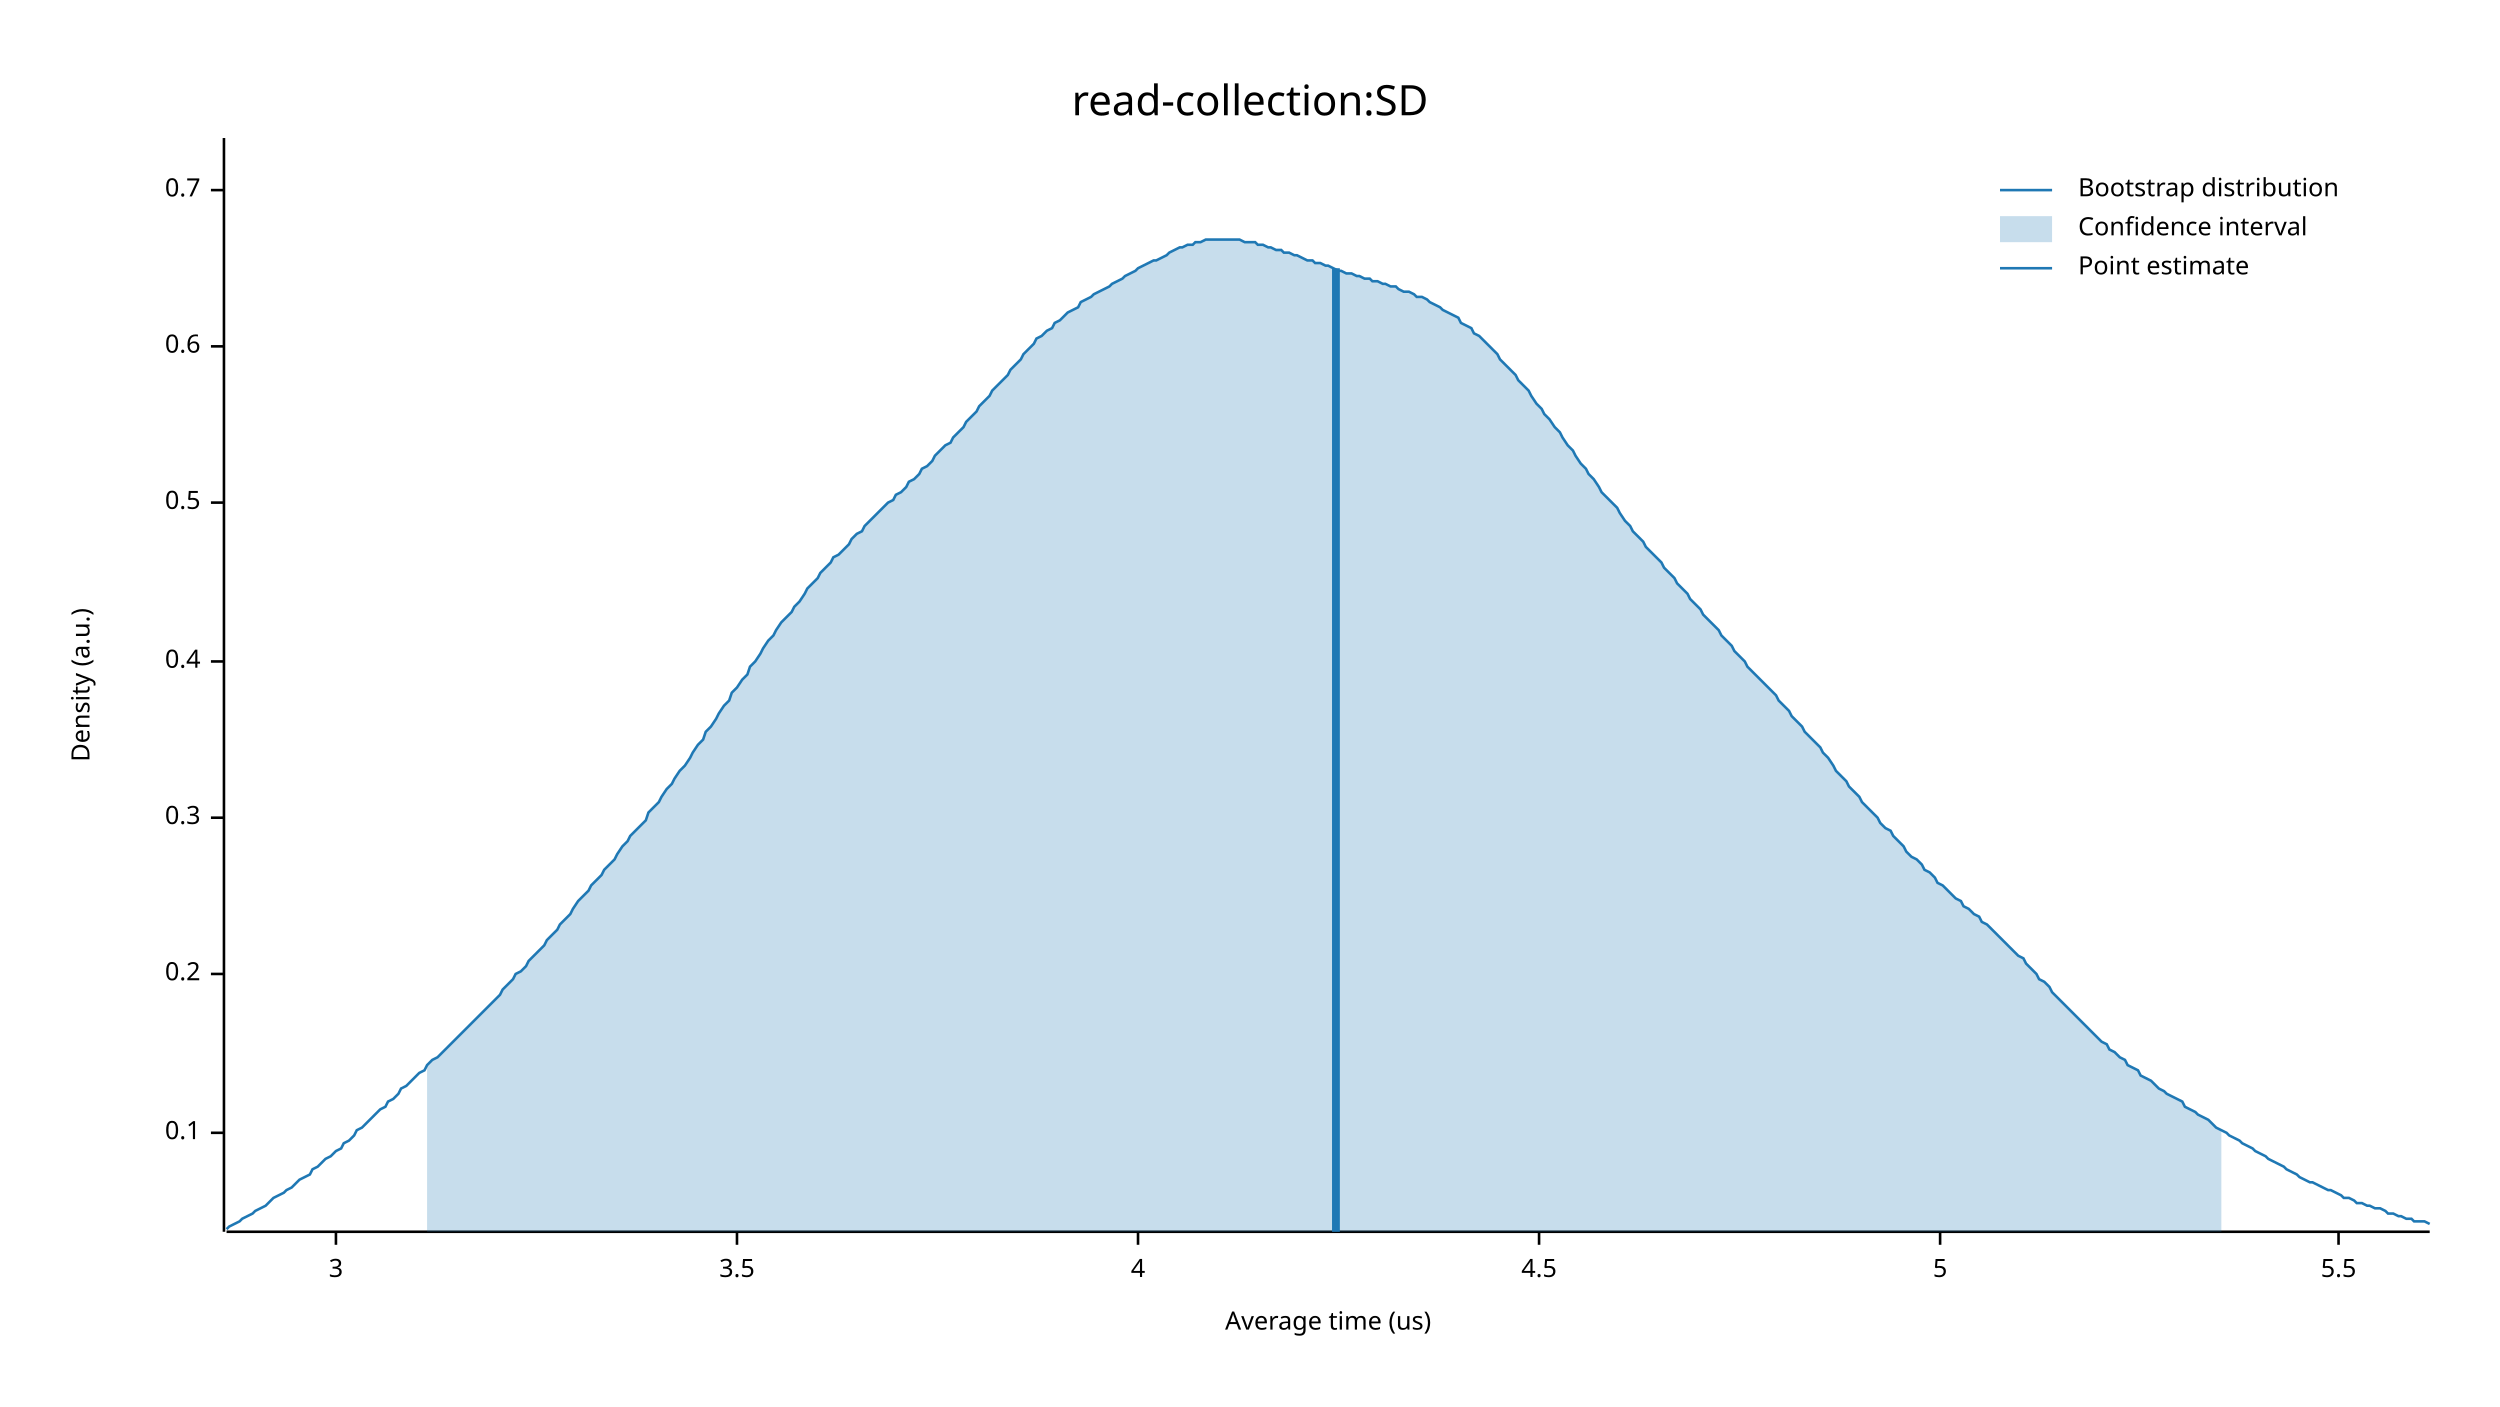
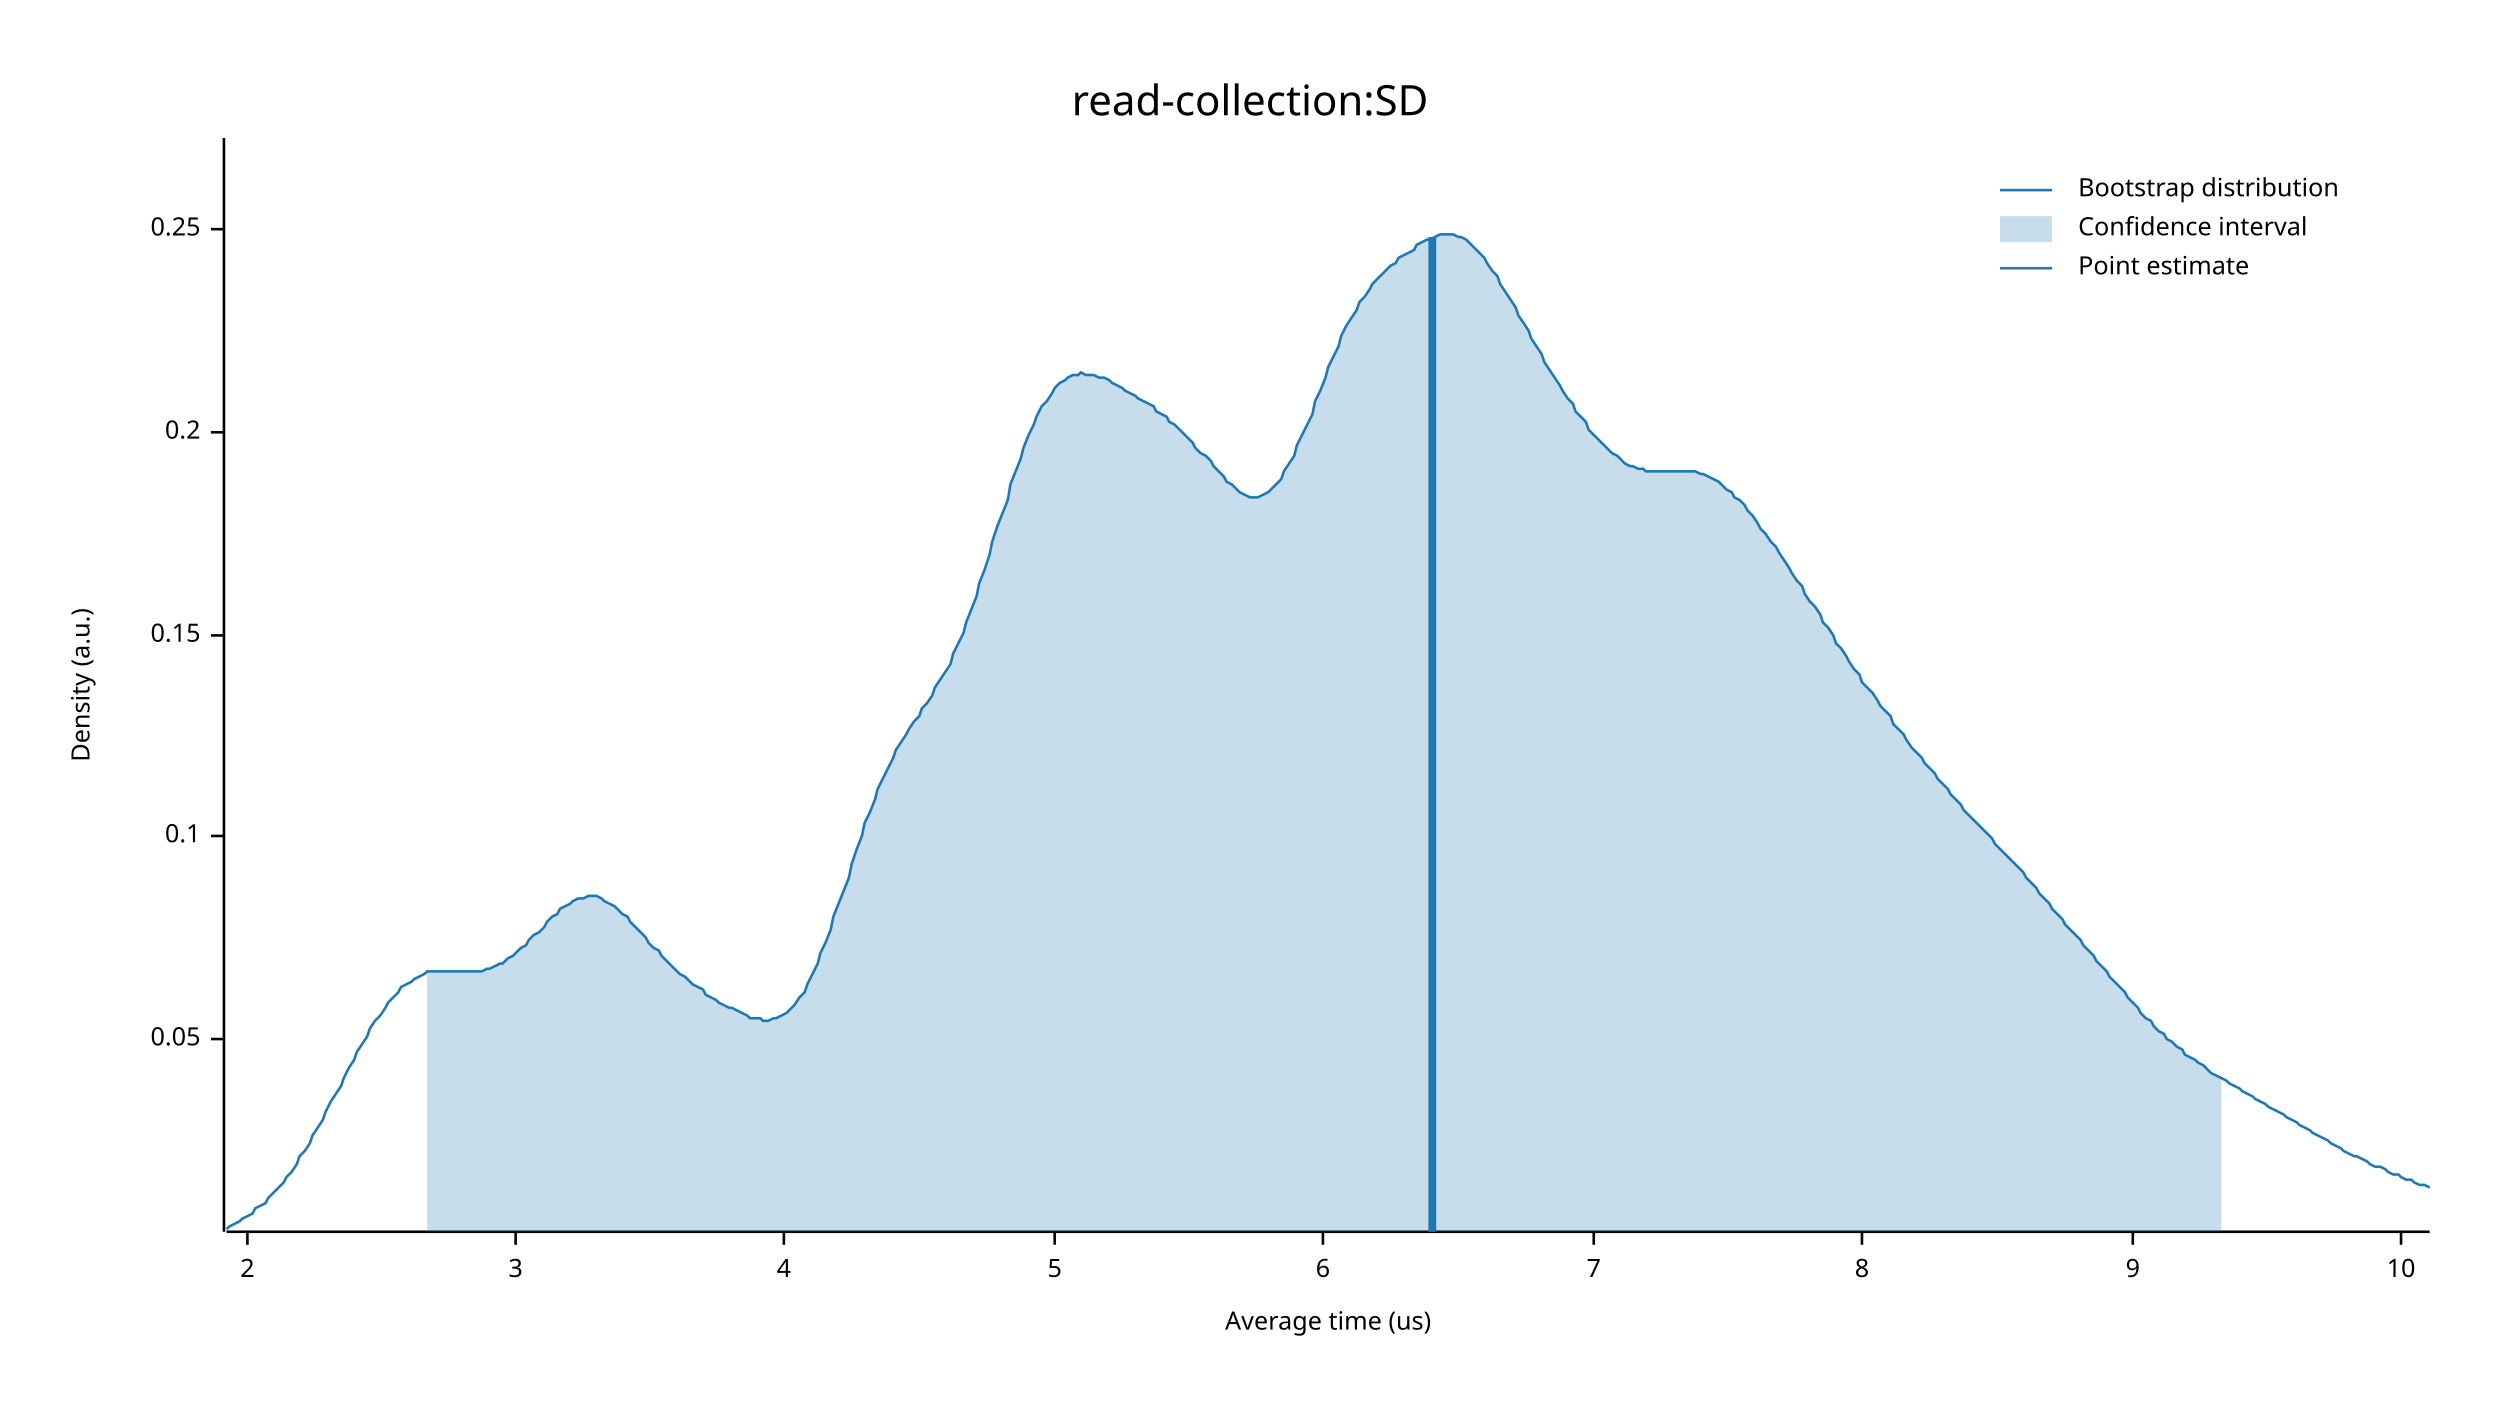
- <svg xmlns="http://www.w3.org/2000/svg" width="960" height="540" viewBox="0 0 960 540">
+ <svg xmlns="http://www.w3.org/2000/svg" style="background-color: white;" width="960" height="540" viewBox="0 0 960 540">
  <text x="480" y="32" dy="0.76em" text-anchor="middle" font-family="sans-serif" font-size="16.129" opacity="1" fill="#000000">
read-collection:SD
</text>
  <text x="27" y="263" dy="0.76em" text-anchor="middle" font-family="sans-serif" font-size="9.677" opacity="1" fill="#000000" transform="rotate(270, 27, 263)">
Density (a.u.)
</text>
  <text x="510" y="513" dy="-0.5ex" text-anchor="middle" font-family="sans-serif" font-size="9.677" opacity="1" fill="#000000">
Average time (us)
</text>
  <polyline fill="none" opacity="1" stroke="#000000" stroke-width="1" points="86,53 86,473 " />
-   <text x="77" y="435" dy="0.5ex" text-anchor="end" font-family="sans-serif" font-size="9.677" opacity="1" fill="#000000">
+   <text x="77" y="399" dy="0.5ex" text-anchor="end" font-family="sans-serif" font-size="9.677" opacity="1" fill="#000000">
+ 0.05
+ </text>
+   <polyline fill="none" opacity="1" stroke="#000000" stroke-width="1" points="81,399 86,399 " />
+   <text x="77" y="321" dy="0.5ex" text-anchor="end" font-family="sans-serif" font-size="9.677" opacity="1" fill="#000000">
0.1
</text>
-   <polyline fill="none" opacity="1" stroke="#000000" stroke-width="1" points="81,435 86,435 " />
-   <text x="77" y="374" dy="0.5ex" text-anchor="end" font-family="sans-serif" font-size="9.677" opacity="1" fill="#000000">
+   <polyline fill="none" opacity="1" stroke="#000000" stroke-width="1" points="81,321 86,321 " />
+   <text x="77" y="244" dy="0.5ex" text-anchor="end" font-family="sans-serif" font-size="9.677" opacity="1" fill="#000000">
+ 0.15
+ </text>
+   <polyline fill="none" opacity="1" stroke="#000000" stroke-width="1" points="81,244 86,244 " />
+   <text x="77" y="166" dy="0.5ex" text-anchor="end" font-family="sans-serif" font-size="9.677" opacity="1" fill="#000000">
0.2
</text>
-   <polyline fill="none" opacity="1" stroke="#000000" stroke-width="1" points="81,374 86,374 " />
-   <text x="77" y="314" dy="0.5ex" text-anchor="end" font-family="sans-serif" font-size="9.677" opacity="1" fill="#000000">
- 0.3
+   <polyline fill="none" opacity="1" stroke="#000000" stroke-width="1" points="81,166 86,166 " />
+   <text x="77" y="88" dy="0.5ex" text-anchor="end" font-family="sans-serif" font-size="9.677" opacity="1" fill="#000000">
+ 0.25
</text>
-   <polyline fill="none" opacity="1" stroke="#000000" stroke-width="1" points="81,314 86,314 " />
-   <text x="77" y="254" dy="0.5ex" text-anchor="end" font-family="sans-serif" font-size="9.677" opacity="1" fill="#000000">
- 0.4
+   <polyline fill="none" opacity="1" stroke="#000000" stroke-width="1" points="81,88 86,88 " />
+   <polyline fill="none" opacity="1" stroke="#000000" stroke-width="1" points="87,473 933,473 " />
+   <text x="95" y="483" dy="0.76em" text-anchor="middle" font-family="sans-serif" font-size="9.677" opacity="1" fill="#000000">
+ 2
</text>
-   <polyline fill="none" opacity="1" stroke="#000000" stroke-width="1" points="81,254 86,254 " />
-   <text x="77" y="193" dy="0.5ex" text-anchor="end" font-family="sans-serif" font-size="9.677" opacity="1" fill="#000000">
- 0.5
- </text>
-   <polyline fill="none" opacity="1" stroke="#000000" stroke-width="1" points="81,193 86,193 " />
-   <text x="77" y="133" dy="0.5ex" text-anchor="end" font-family="sans-serif" font-size="9.677" opacity="1" fill="#000000">
- 0.6
- </text>
-   <polyline fill="none" opacity="1" stroke="#000000" stroke-width="1" points="81,133 86,133 " />
-   <text x="77" y="73" dy="0.5ex" text-anchor="end" font-family="sans-serif" font-size="9.677" opacity="1" fill="#000000">
- 0.7
- </text>
-   <polyline fill="none" opacity="1" stroke="#000000" stroke-width="1" points="81,73 86,73 " />
-   <polyline fill="none" opacity="1" stroke="#000000" stroke-width="1" points="87,473 933,473 " />
-   <text x="129" y="483" dy="0.76em" text-anchor="middle" font-family="sans-serif" font-size="9.677" opacity="1" fill="#000000">
+   <polyline fill="none" opacity="1" stroke="#000000" stroke-width="1" points="95,473 95,478 " />
+   <text x="198" y="483" dy="0.76em" text-anchor="middle" font-family="sans-serif" font-size="9.677" opacity="1" fill="#000000">
3
</text>
-   <polyline fill="none" opacity="1" stroke="#000000" stroke-width="1" points="129,473 129,478 " />
-   <text x="283" y="483" dy="0.76em" text-anchor="middle" font-family="sans-serif" font-size="9.677" opacity="1" fill="#000000">
- 3.5
- </text>
-   <polyline fill="none" opacity="1" stroke="#000000" stroke-width="1" points="283,473 283,478 " />
-   <text x="437" y="483" dy="0.76em" text-anchor="middle" font-family="sans-serif" font-size="9.677" opacity="1" fill="#000000">
+   <polyline fill="none" opacity="1" stroke="#000000" stroke-width="1" points="198,473 198,478 " />
+   <text x="301" y="483" dy="0.76em" text-anchor="middle" font-family="sans-serif" font-size="9.677" opacity="1" fill="#000000">
4
</text>
-   <polyline fill="none" opacity="1" stroke="#000000" stroke-width="1" points="437,473 437,478 " />
-   <text x="591" y="483" dy="0.76em" text-anchor="middle" font-family="sans-serif" font-size="9.677" opacity="1" fill="#000000">
- 4.5
- </text>
-   <polyline fill="none" opacity="1" stroke="#000000" stroke-width="1" points="591,473 591,478 " />
-   <text x="745" y="483" dy="0.76em" text-anchor="middle" font-family="sans-serif" font-size="9.677" opacity="1" fill="#000000">
+   <polyline fill="none" opacity="1" stroke="#000000" stroke-width="1" points="301,473 301,478 " />
+   <text x="405" y="483" dy="0.76em" text-anchor="middle" font-family="sans-serif" font-size="9.677" opacity="1" fill="#000000">
5
</text>
-   <polyline fill="none" opacity="1" stroke="#000000" stroke-width="1" points="745,473 745,478 " />
-   <text x="898" y="483" dy="0.76em" text-anchor="middle" font-family="sans-serif" font-size="9.677" opacity="1" fill="#000000">
- 5.5
+   <polyline fill="none" opacity="1" stroke="#000000" stroke-width="1" points="405,473 405,478 " />
+   <text x="508" y="483" dy="0.76em" text-anchor="middle" font-family="sans-serif" font-size="9.677" opacity="1" fill="#000000">
+ 6
</text>
-   <polyline fill="none" opacity="1" stroke="#000000" stroke-width="1" points="898,473 898,478 " />
-   <polyline fill="none" opacity="1" stroke="#1F78B4" stroke-width="1" points="87,472 88,471 90,470 92,469 93,468 95,467 97,466 98,465 100,464 102,463 103,462 105,460 107,459 109,458 110,457 112,456 114,454 115,453 117,452 119,451 120,449 122,448 124,446 125,445 127,444 129,442 131,441 132,439 134,438 136,436 137,434 139,433 141,431 142,430 144,428 146,426 148,425 149,423 151,422 153,420 154,418 156,417 158,415 159,414 161,412 163,411 164,409 166,407 168,406 170,404 171,403 173,401 175,399 176,398 178,396 180,394 181,393 183,391 185,389 187,387 188,386 190,384 192,382 193,380 195,378 197,376 198,374 200,373 202,371 203,369 205,367 207,365 209,363 210,361 212,359 214,357 215,355 217,353 219,351 220,349 222,346 224,344 226,342 227,340 229,338 231,336 232,334 234,332 236,330 237,328 239,325 241,323 242,321 244,319 246,317 248,315 249,312 251,310 253,308 254,306 256,303 258,301 259,299 261,296 263,294 265,291 266,289 268,286 270,284 271,281 273,279 275,276 276,274 278,271 280,269 281,266 283,264 285,261 287,259 288,256 290,254 292,251 293,249 295,246 297,244 298,242 300,239 302,237 304,235 305,233 307,231 309,228 310,226 312,224 314,222 315,220 317,218 319,216 320,214 322,213 324,211 326,209 327,207 329,205 331,204 332,202 334,200 336,198 337,197 339,195 341,193 343,192 344,190 346,189 348,187 349,185 351,184 353,182 354,180 356,179 358,177 359,175 361,173 363,171 365,170 366,168 368,166 370,164 371,162 373,160 375,158 376,156 378,154 380,152 381,150 383,148 385,146 387,144 388,142 390,140 392,138 393,136 395,134 397,132 398,130 400,129 402,127 404,126 405,124 407,123 409,121 410,120 412,119 414,118 415,116 417,115 419,114 420,113 422,112 424,111 426,110 427,109 429,108 431,107 432,106 434,105 436,104 437,103 439,102 441,101 443,100 444,100 446,99 448,98 449,97 451,96 453,95 454,95 456,94 458,94 459,93 461,93 463,92 465,92 466,92 468,92 470,92 471,92 473,92 475,92 476,92 478,93 480,93 482,93 483,94 485,94 487,95 488,95 490,96 492,96 493,97 495,97 497,98 498,98 500,99 502,100 504,100 505,101 507,101 509,102 510,102 512,103 514,104 515,104 517,105 519,105 521,106 522,106 524,107 526,107 527,108 529,108 531,109 532,109 534,110 536,110 537,111 539,112 541,112 543,113 544,114 546,114 548,115 549,116 551,117 553,118 554,119 556,120 558,121 560,122 561,124 563,125 565,126 566,128 568,129 570,131 571,132 573,134 575,136 576,138 578,140 580,142 582,144 583,146 585,148 587,150 588,152 590,155 592,157 593,159 595,161 597,164 599,166 600,168 602,171 604,173 605,175 607,178 609,180 610,182 612,184 614,187 615,189 617,191 619,193 621,195 622,197 624,200 626,202 627,204 629,206 631,208 632,210 634,212 636,214 638,216 639,218 641,220 643,222 644,224 646,226 648,228 649,230 651,232 653,234 654,236 656,238 658,240 660,242 661,244 663,246 665,248 666,250 668,252 670,254 671,256 673,258 675,260 676,261 678,263 680,265 682,267 683,269 685,271 687,273 688,275 690,277 692,279 693,281 695,283 697,285 699,287 700,289 702,291 704,294 705,296 707,298 709,300 710,302 712,304 714,306 715,308 717,310 719,312 721,314 722,316 724,318 726,319 727,321 729,323 731,325 732,327 734,329 736,330 738,332 739,334 741,335 743,337 744,339 746,340 748,342 749,343 751,345 753,346 754,348 756,349 758,351 760,352 761,354 763,355 765,357 766,358 768,360 770,362 771,363 773,365 775,367 777,368 778,370 780,372 782,374 783,376 785,377 787,379 788,381 790,383 792,385 793,386 795,388 797,390 799,392 800,393 802,395 804,397 805,398 807,400 809,401 810,403 812,404 814,406 816,407 817,409 819,410 821,411 822,413 824,414 826,415 827,416 829,418 831,419 832,420 834,421 836,422 838,423 839,425 841,426 843,427 844,428 846,429 848,430 849,431 851,433 853,434 855,435 856,436 858,437 860,438 861,439 863,440 865,441 866,442 868,443 870,444 871,445 873,446 875,447 877,448 878,449 880,450 882,451 883,452 885,453 887,454 888,454 890,455 892,456 894,457 895,457 897,458 899,459 900,460 902,460 904,461 905,462 907,462 909,463 910,463 912,464 914,464 916,465 917,466 919,466 921,467 922,467 924,468 926,468 927,469 929,469 931,469 933,470 " />
-   <polygon opacity="0.25" fill="#1F78B4" points="164,409 166,407 168,406 170,404 171,403 173,401 175,399 176,398 178,396 180,394 181,393 183,391 185,389 187,387 188,386 190,384 192,382 193,380 195,378 197,376 198,374 200,373 202,371 203,369 205,367 207,365 209,363 210,361 212,359 214,357 215,355 217,353 219,351 220,349 222,346 224,344 226,342 227,340 229,338 231,336 232,334 234,332 236,330 237,328 239,325 241,323 242,321 244,319 246,317 248,315 249,312 251,310 253,308 254,306 256,303 258,301 259,299 261,296 263,294 265,291 266,289 268,286 270,284 271,281 273,279 275,276 276,274 278,271 280,269 281,266 283,264 285,261 287,259 288,256 290,254 292,251 293,249 295,246 297,244 298,242 300,239 302,237 304,235 305,233 307,231 309,228 310,226 312,224 314,222 315,220 317,218 319,216 320,214 322,213 324,211 326,209 327,207 329,205 331,204 332,202 334,200 336,198 337,197 339,195 341,193 343,192 344,190 346,189 348,187 349,185 351,184 353,182 354,180 356,179 358,177 359,175 361,173 363,171 365,170 366,168 368,166 370,164 371,162 373,160 375,158 376,156 378,154 380,152 381,150 383,148 385,146 387,144 388,142 390,140 392,138 393,136 395,134 397,132 398,130 400,129 402,127 404,126 405,124 407,123 409,121 410,120 412,119 414,118 415,116 417,115 419,114 420,113 422,112 424,111 426,110 427,109 429,108 431,107 432,106 434,105 436,104 437,103 439,102 441,101 443,100 444,100 446,99 448,98 449,97 451,96 453,95 454,95 456,94 458,94 459,93 461,93 463,92 465,92 466,92 468,92 470,92 471,92 473,92 475,92 476,92 478,93 480,93 482,93 483,94 485,94 487,95 488,95 490,96 492,96 493,97 495,97 497,98 498,98 500,99 502,100 504,100 505,101 507,101 509,102 510,102 512,103 514,104 515,104 517,105 519,105 521,106 522,106 524,107 526,107 527,108 529,108 531,109 532,109 534,110 536,110 537,111 539,112 541,112 543,113 544,114 546,114 548,115 549,116 551,117 553,118 554,119 556,120 558,121 560,122 561,124 563,125 565,126 566,128 568,129 570,131 571,132 573,134 575,136 576,138 578,140 580,142 582,144 583,146 585,148 587,150 588,152 590,155 592,157 593,159 595,161 597,164 599,166 600,168 602,171 604,173 605,175 607,178 609,180 610,182 612,184 614,187 615,189 617,191 619,193 621,195 622,197 624,200 626,202 627,204 629,206 631,208 632,210 634,212 636,214 638,216 639,218 641,220 643,222 644,224 646,226 648,228 649,230 651,232 653,234 654,236 656,238 658,240 660,242 661,244 663,246 665,248 666,250 668,252 670,254 671,256 673,258 675,260 676,261 678,263 680,265 682,267 683,269 685,271 687,273 688,275 690,277 692,279 693,281 695,283 697,285 699,287 700,289 702,291 704,294 705,296 707,298 709,300 710,302 712,304 714,306 715,308 717,310 719,312 721,314 722,316 724,318 726,319 727,321 729,323 731,325 732,327 734,329 736,330 738,332 739,334 741,335 743,337 744,339 746,340 748,342 749,343 751,345 753,346 754,348 756,349 758,351 760,352 761,354 763,355 765,357 766,358 768,360 770,362 771,363 773,365 775,367 777,368 778,370 780,372 782,374 783,376 785,377 787,379 788,381 790,383 792,385 793,386 795,388 797,390 799,392 800,393 802,395 804,397 805,398 807,400 809,401 810,403 812,404 814,406 816,407 817,409 819,410 821,411 822,413 824,414 826,415 827,416 829,418 831,419 832,420 834,421 836,422 838,423 839,425 841,426 843,427 844,428 846,429 848,430 849,431 851,433 853,434 853,473 164,473 " />
-   <polyline fill="none" opacity="1" stroke="#1F78B4" stroke-width="3" points="513,473 513,103 " />
+   <polyline fill="none" opacity="1" stroke="#000000" stroke-width="1" points="508,473 508,478 " />
+   <text x="612" y="483" dy="0.76em" text-anchor="middle" font-family="sans-serif" font-size="9.677" opacity="1" fill="#000000">
+ 7
+ </text>
+   <polyline fill="none" opacity="1" stroke="#000000" stroke-width="1" points="612,473 612,478 " />
+   <text x="715" y="483" dy="0.76em" text-anchor="middle" font-family="sans-serif" font-size="9.677" opacity="1" fill="#000000">
+ 8
+ </text>
+   <polyline fill="none" opacity="1" stroke="#000000" stroke-width="1" points="715,473 715,478 " />
+   <text x="819" y="483" dy="0.76em" text-anchor="middle" font-family="sans-serif" font-size="9.677" opacity="1" fill="#000000">
+ 9
+ </text>
+   <polyline fill="none" opacity="1" stroke="#000000" stroke-width="1" points="819,473 819,478 " />
+   <text x="922" y="483" dy="0.76em" text-anchor="middle" font-family="sans-serif" font-size="9.677" opacity="1" fill="#000000">
+ 10
+ </text>
+   <polyline fill="none" opacity="1" stroke="#000000" stroke-width="1" points="922,473 922,478 " />
+   <polyline fill="none" opacity="1" stroke="#1F78B4" stroke-width="1" points="87,472 88,471 90,470 92,469 93,468 95,467 97,466 98,464 100,463 102,462 103,460 105,458 107,456 109,454 110,452 112,450 114,447 115,444 117,442 119,439 120,436 122,433 124,430 125,427 127,423 129,420 131,417 132,414 134,410 136,407 137,404 139,401 141,398 142,395 144,392 146,390 148,387 149,385 151,383 153,381 154,379 156,378 158,377 159,376 161,375 163,374 164,373 166,373 168,373 170,373 171,373 173,373 175,373 176,373 178,373 180,373 181,373 183,373 185,373 187,372 188,372 190,371 192,370 193,370 195,368 197,367 198,366 200,364 202,363 203,361 205,359 207,358 209,356 210,354 212,352 214,351 215,349 217,348 219,347 220,346 222,345 224,345 226,344 227,344 229,344 231,345 232,346 234,347 236,348 237,349 239,351 241,352 242,354 244,356 246,358 248,360 249,362 251,364 253,365 254,367 256,369 258,371 259,372 261,374 263,375 265,377 266,378 268,379 270,380 271,382 273,383 275,384 276,385 278,386 280,387 281,387 283,388 285,389 287,390 288,391 290,391 292,391 293,392 295,392 297,391 298,391 300,390 302,389 304,387 305,386 307,383 309,381 310,378 312,374 314,370 315,366 317,362 319,357 320,352 322,347 324,342 326,337 327,332 329,326 331,321 332,316 334,312 336,307 337,303 339,299 341,295 343,291 344,288 346,285 348,282 349,280 351,277 353,275 354,272 356,270 358,267 359,264 361,261 363,258 365,255 366,251 368,247 370,243 371,239 373,234 375,229 376,224 378,219 380,213 381,208 383,202 385,197 387,192 388,186 390,181 392,176 393,172 395,167 397,163 398,160 400,156 402,154 404,151 405,149 407,147 409,146 410,145 412,144 414,144 415,143 417,144 419,144 420,144 422,145 424,145 426,146 427,147 429,148 431,149 432,150 434,151 436,152 437,153 439,154 441,155 443,156 444,158 446,159 448,160 449,162 451,163 453,165 454,166 456,168 458,170 459,172 461,174 463,175 465,177 466,179 468,181 470,183 471,185 473,186 475,188 476,189 478,190 480,191 482,191 483,191 485,190 487,189 488,188 490,186 492,184 493,181 495,178 497,175 498,171 500,167 502,163 504,159 505,154 507,150 509,145 510,141 512,137 514,133 515,129 517,125 519,122 521,119 522,116 524,114 526,111 527,109 529,107 531,105 532,104 534,102 536,101 537,99 539,98 541,97 543,96 544,94 546,93 548,92 549,92 551,91 553,90 554,90 556,90 558,90 560,91 561,91 563,92 565,94 566,95 568,97 570,99 571,101 573,104 575,106 576,109 578,112 580,115 582,118 583,121 585,124 587,127 588,130 590,133 592,136 593,139 595,142 597,145 599,148 600,150 602,153 604,155 605,158 607,160 609,162 610,165 612,167 614,169 615,170 617,172 619,174 621,175 622,176 624,178 626,179 627,179 629,180 631,180 632,181 634,181 636,181 638,181 639,181 641,181 643,181 644,181 646,181 648,181 649,181 651,181 653,182 654,182 656,183 658,184 660,185 661,186 663,188 665,189 666,191 668,192 670,194 671,196 673,198 675,201 676,203 678,205 680,208 682,210 683,212 685,215 687,218 688,220 690,223 692,225 693,228 695,231 697,233 699,236 700,239 702,241 704,244 705,247 707,249 709,252 710,254 712,257 714,259 715,262 717,264 719,266 721,269 722,271 724,273 726,275 727,278 729,280 731,282 732,284 734,287 736,289 738,291 739,293 741,295 743,297 744,299 746,301 748,303 749,305 751,307 753,309 754,311 756,313 758,315 760,317 761,318 763,320 765,322 766,324 768,326 770,328 771,329 773,331 775,333 777,335 778,337 780,339 782,341 783,343 785,345 787,347 788,349 790,351 792,353 793,355 795,357 797,359 799,361 800,363 802,365 804,367 805,369 807,371 809,373 810,375 812,377 814,379 816,381 817,383 819,385 821,387 822,389 824,391 826,392 827,394 829,396 831,397 832,399 834,400 836,402 838,403 839,405 841,406 843,407 844,408 846,409 848,411 849,412 851,413 853,414 855,415 856,416 858,417 860,418 861,419 863,420 865,421 866,422 868,423 870,424 871,425 873,426 875,427 877,428 878,429 880,430 882,431 883,432 885,433 887,434 888,435 890,436 892,437 894,438 895,439 897,440 899,441 900,442 902,443 904,444 905,444 907,445 909,446 910,447 912,448 914,448 916,449 917,450 919,451 921,451 922,452 924,453 926,453 927,454 929,455 931,455 933,456 " />
+   <polygon opacity="0.25" fill="#1F78B4" points="164,373 166,373 168,373 170,373 171,373 173,373 175,373 176,373 178,373 180,373 181,373 183,373 185,373 187,372 188,372 190,371 192,370 193,370 195,368 197,367 198,366 200,364 202,363 203,361 205,359 207,358 209,356 210,354 212,352 214,351 215,349 217,348 219,347 220,346 222,345 224,345 226,344 227,344 229,344 231,345 232,346 234,347 236,348 237,349 239,351 241,352 242,354 244,356 246,358 248,360 249,362 251,364 253,365 254,367 256,369 258,371 259,372 261,374 263,375 265,377 266,378 268,379 270,380 271,382 273,383 275,384 276,385 278,386 280,387 281,387 283,388 285,389 287,390 288,391 290,391 292,391 293,392 295,392 297,391 298,391 300,390 302,389 304,387 305,386 307,383 309,381 310,378 312,374 314,370 315,366 317,362 319,357 320,352 322,347 324,342 326,337 327,332 329,326 331,321 332,316 334,312 336,307 337,303 339,299 341,295 343,291 344,288 346,285 348,282 349,280 351,277 353,275 354,272 356,270 358,267 359,264 361,261 363,258 365,255 366,251 368,247 370,243 371,239 373,234 375,229 376,224 378,219 380,213 381,208 383,202 385,197 387,192 388,186 390,181 392,176 393,172 395,167 397,163 398,160 400,156 402,154 404,151 405,149 407,147 409,146 410,145 412,144 414,144 415,143 417,144 419,144 420,144 422,145 424,145 426,146 427,147 429,148 431,149 432,150 434,151 436,152 437,153 439,154 441,155 443,156 444,158 446,159 448,160 449,162 451,163 453,165 454,166 456,168 458,170 459,172 461,174 463,175 465,177 466,179 468,181 470,183 471,185 473,186 475,188 476,189 478,190 480,191 482,191 483,191 485,190 487,189 488,188 490,186 492,184 493,181 495,178 497,175 498,171 500,167 502,163 504,159 505,154 507,150 509,145 510,141 512,137 514,133 515,129 517,125 519,122 521,119 522,116 524,114 526,111 527,109 529,107 531,105 532,104 534,102 536,101 537,99 539,98 541,97 543,96 544,94 546,93 548,92 549,92 551,91 553,90 554,90 556,90 558,90 560,91 561,91 563,92 565,94 566,95 568,97 570,99 571,101 573,104 575,106 576,109 578,112 580,115 582,118 583,121 585,124 587,127 588,130 590,133 592,136 593,139 595,142 597,145 599,148 600,150 602,153 604,155 605,158 607,160 609,162 610,165 612,167 614,169 615,170 617,172 619,174 621,175 622,176 624,178 626,179 627,179 629,180 631,180 632,181 634,181 636,181 638,181 639,181 641,181 643,181 644,181 646,181 648,181 649,181 651,181 653,182 654,182 656,183 658,184 660,185 661,186 663,188 665,189 666,191 668,192 670,194 671,196 673,198 675,201 676,203 678,205 680,208 682,210 683,212 685,215 687,218 688,220 690,223 692,225 693,228 695,231 697,233 699,236 700,239 702,241 704,244 705,247 707,249 709,252 710,254 712,257 714,259 715,262 717,264 719,266 721,269 722,271 724,273 726,275 727,278 729,280 731,282 732,284 734,287 736,289 738,291 739,293 741,295 743,297 744,299 746,301 748,303 749,305 751,307 753,309 754,311 756,313 758,315 760,317 761,318 763,320 765,322 766,324 768,326 770,328 771,329 773,331 775,333 777,335 778,337 780,339 782,341 783,343 785,345 787,347 788,349 790,351 792,353 793,355 795,357 797,359 799,361 800,363 802,365 804,367 805,369 807,371 809,373 810,375 812,377 814,379 816,381 817,383 819,385 821,387 822,389 824,391 826,392 827,394 829,396 831,397 832,399 834,400 836,402 838,403 839,405 841,406 843,407 844,408 846,409 848,411 849,412 851,413 853,414 853,473 164,473 " />
+   <polyline fill="none" opacity="1" stroke="#1F78B4" stroke-width="3" points="550,473 550,91 " />
  <text x="798" y="68" dy="0.76em" text-anchor="start" font-family="sans-serif" font-size="9.677" opacity="1" fill="#000000">
Bootstrap distribution
</text>
  <text x="798" y="83" dy="0.76em" text-anchor="start" font-family="sans-serif" font-size="9.677" opacity="1" fill="#000000">
Confidence interval
</text>
  <text x="798" y="98" dy="0.76em" text-anchor="start" font-family="sans-serif" font-size="9.677" opacity="1" fill="#000000">
Point estimate
</text>
  <polyline fill="none" opacity="1" stroke="#1F78B4" stroke-width="1" points="768,73 788,73 " />
  <rect x="768" y="83" width="20" height="10" opacity="0.25" fill="#1F78B4" stroke="none" />
  <polyline fill="none" opacity="1" stroke="#1F78B4" stroke-width="1" points="768,103 788,103 " />
</svg>
